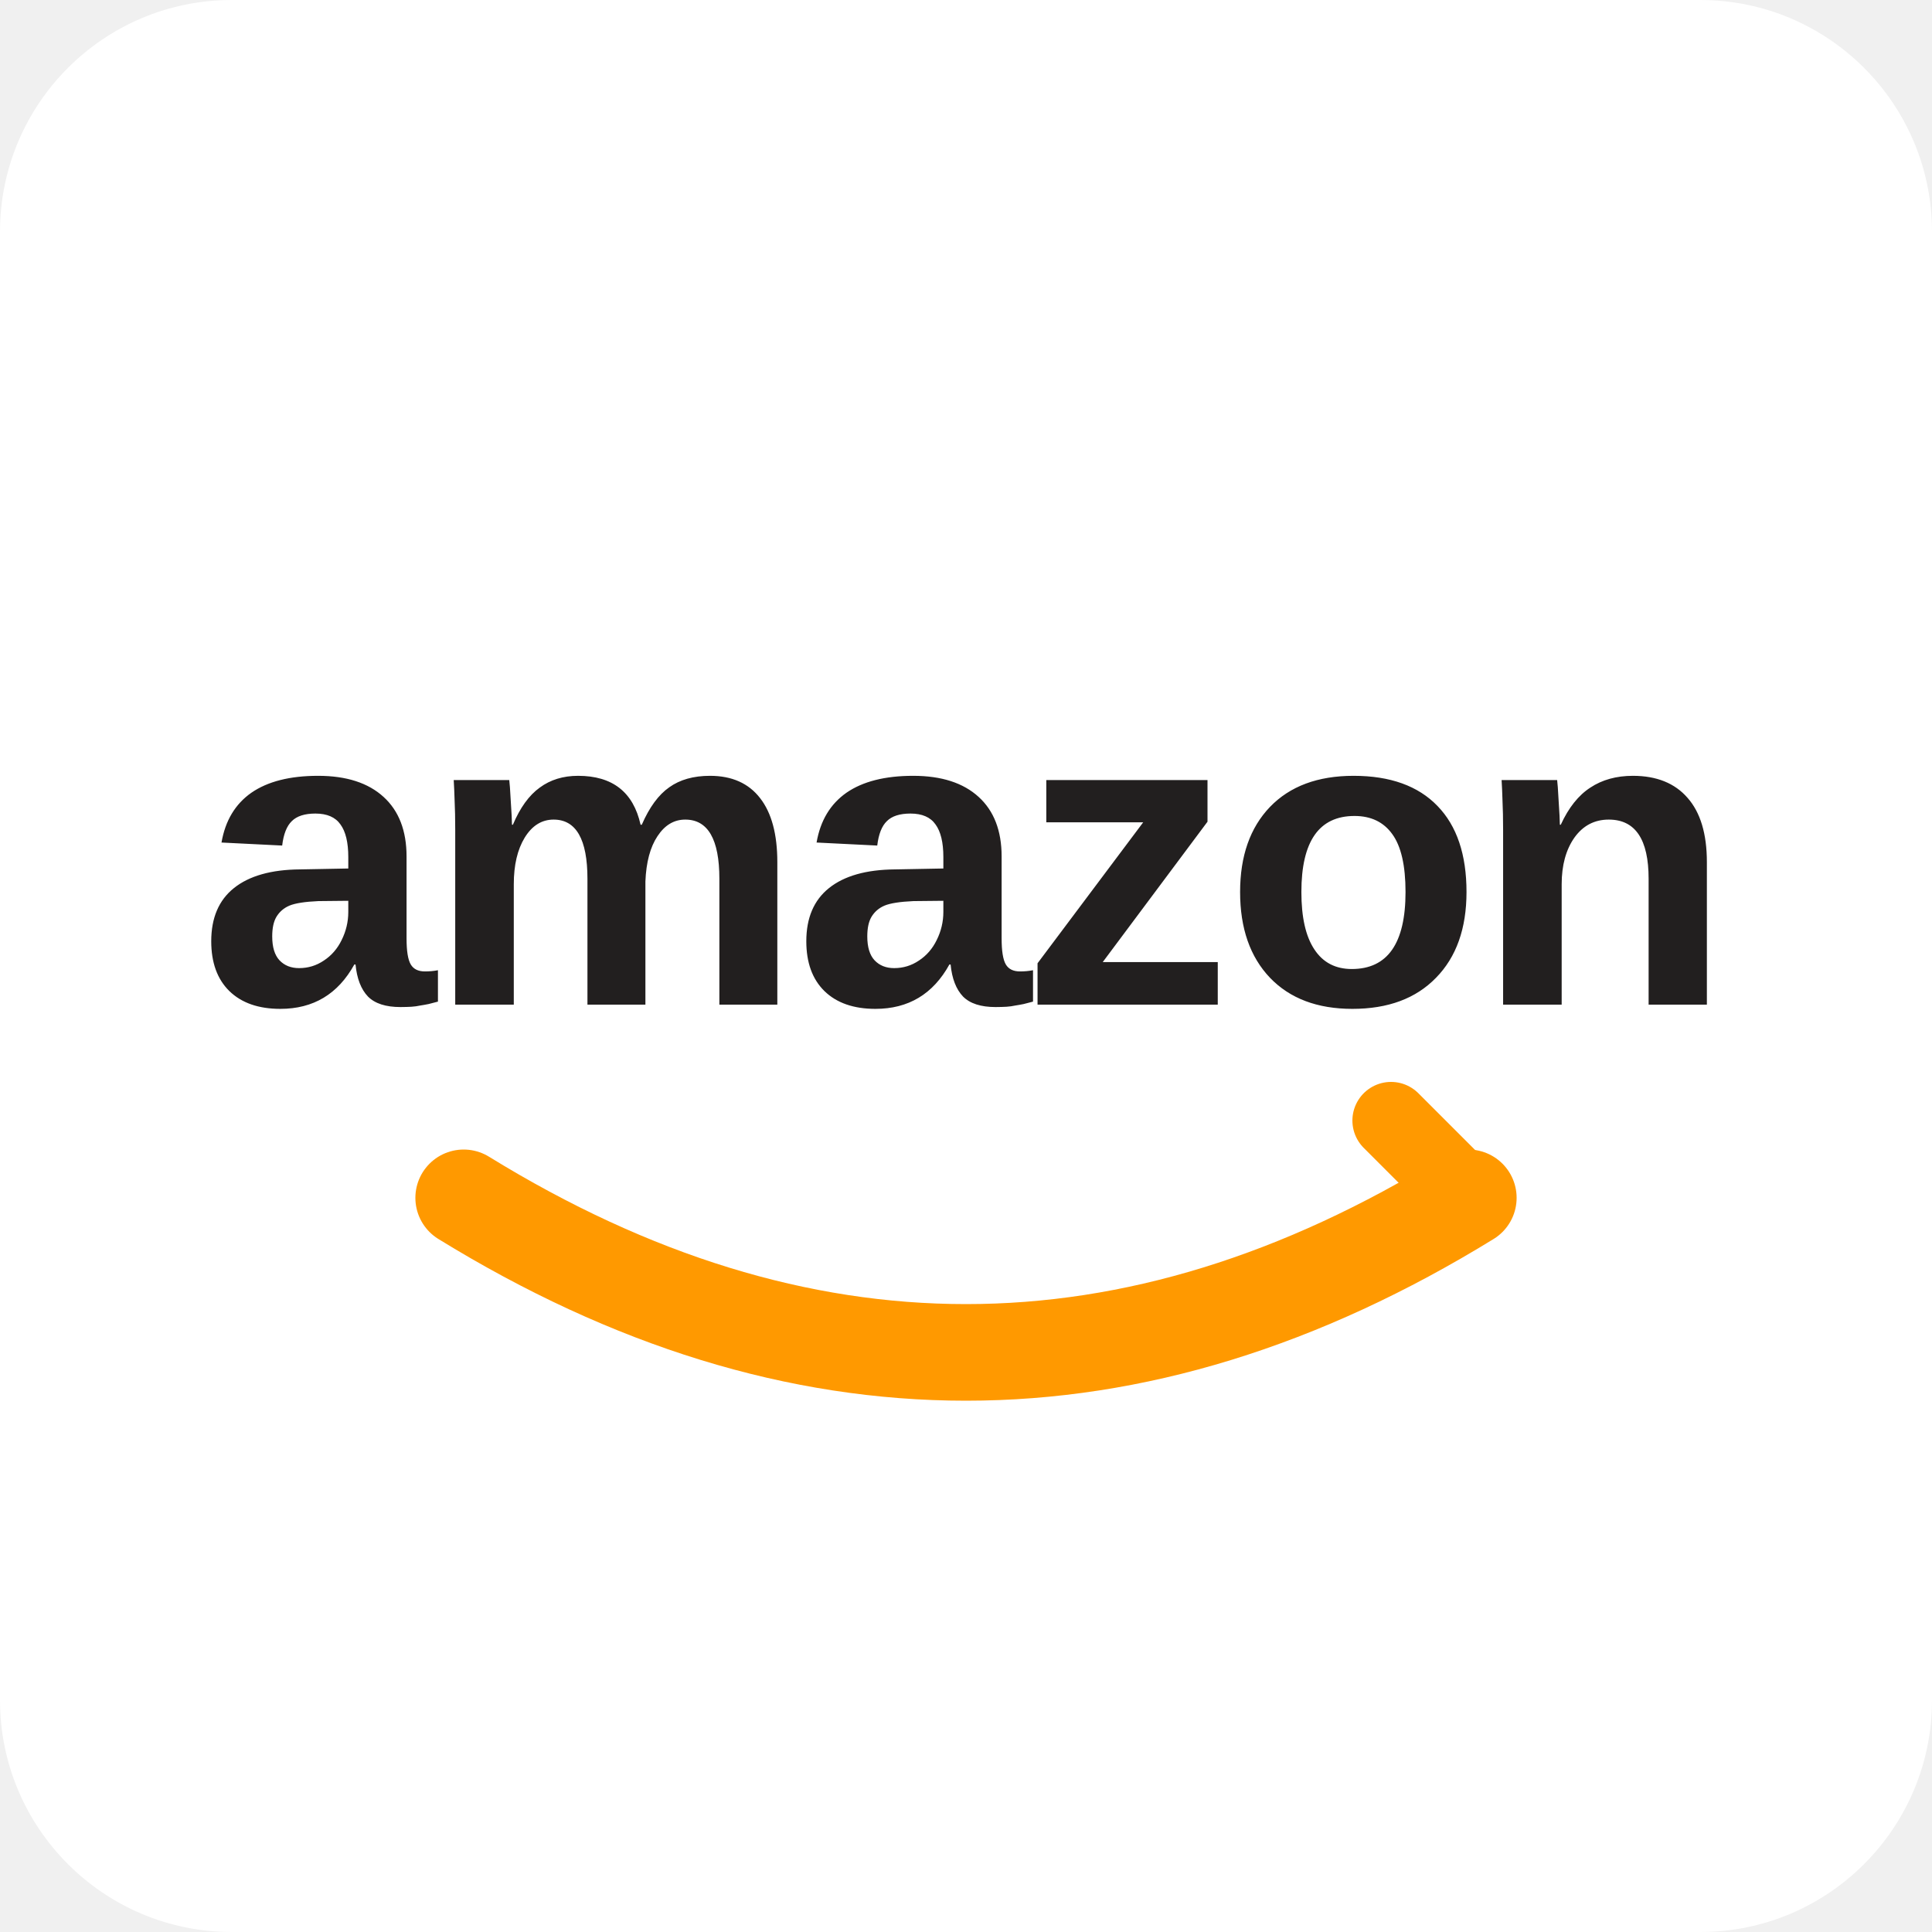
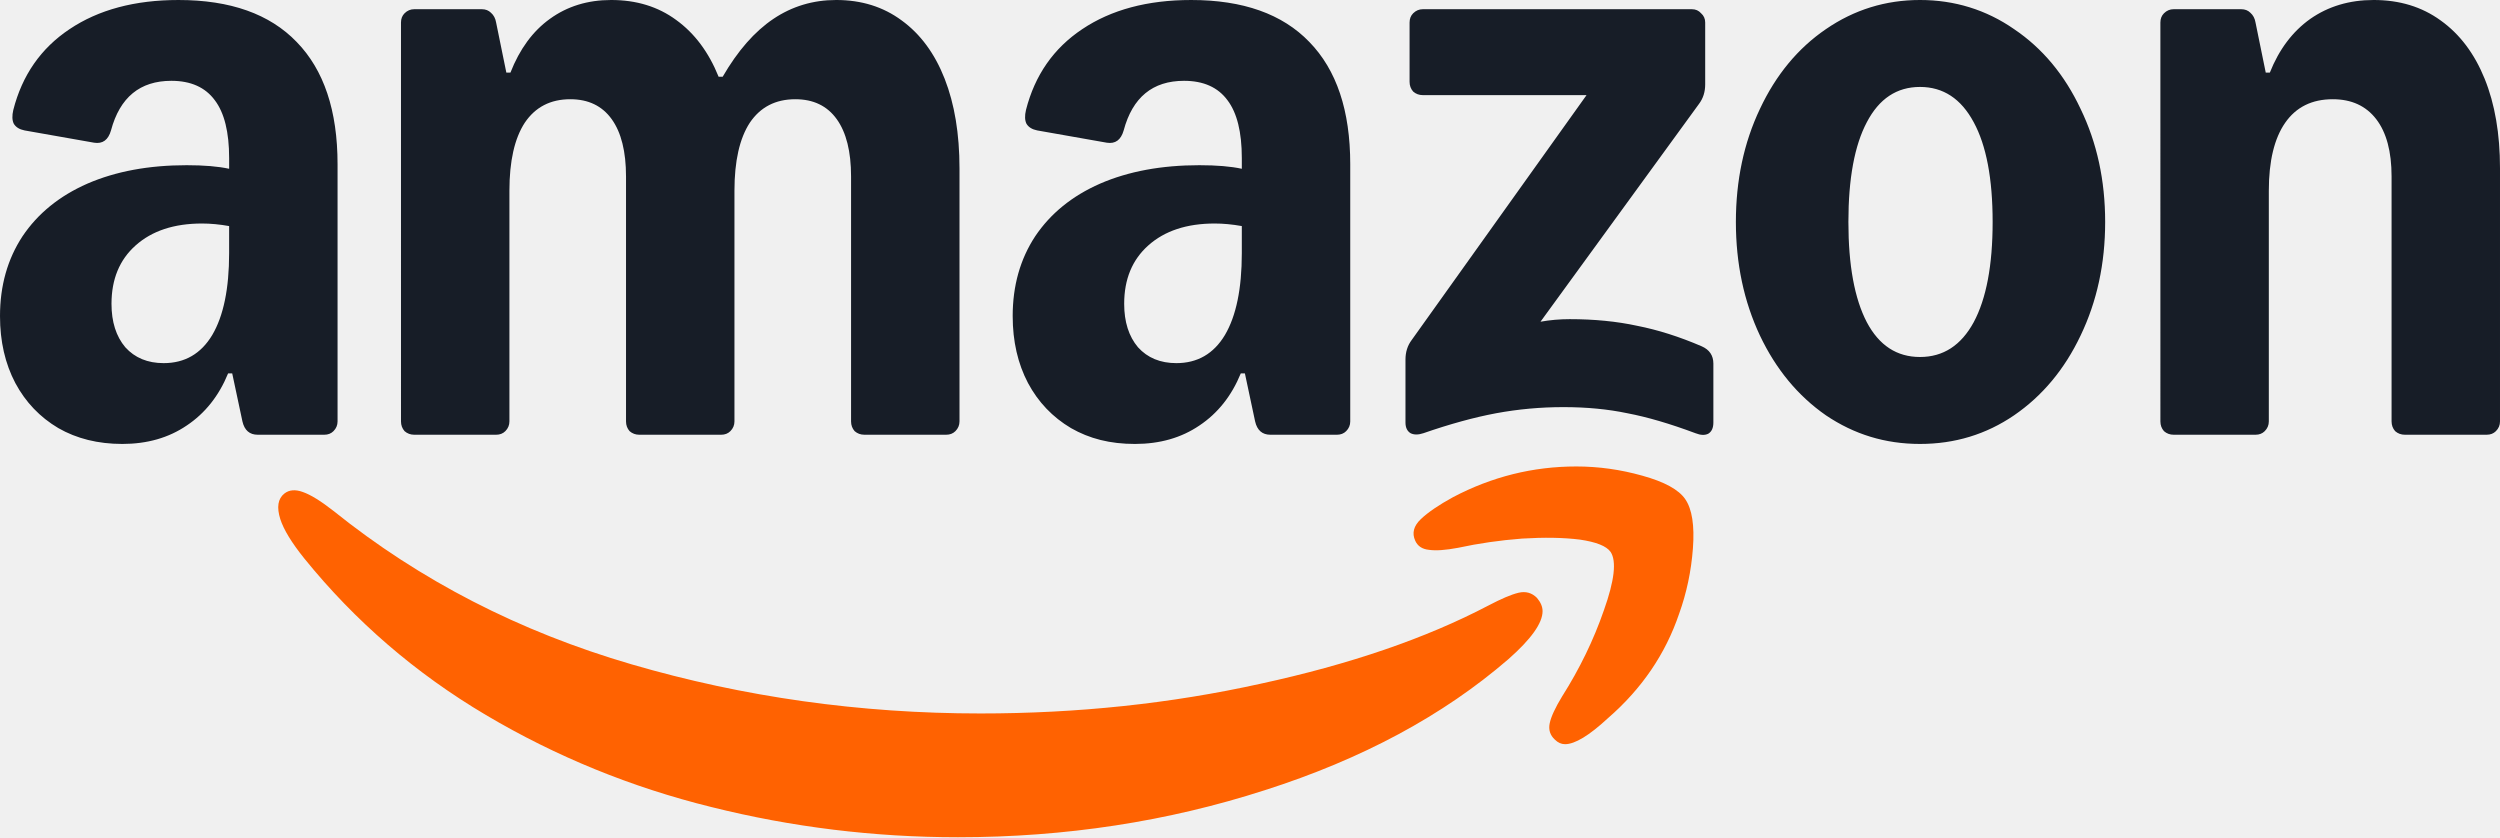
- <svg xmlns="http://www.w3.org/2000/svg" viewBox="0 0 100 100" width="28" height="28" role="img" aria-label="Amazon">
-   <rect width="100" height="100" rx="12" fill="#FFFFFF" />
-   <text x="50" y="52" font-family="Arial, sans-serif" font-weight="bold" font-size="22" fill="#221F1F" text-anchor="middle" letter-spacing="-0.5">amazon</text>
-   <path d="M24 62 Q50 78 76 62" stroke="#FF9900" stroke-width="5" fill="none" stroke-linecap="round" />
-   <path d="M72 58 L76 62 L70 65" stroke="#FF9900" stroke-width="4" fill="none" stroke-linecap="round" stroke-linejoin="round" />
+ <svg xmlns="http://www.w3.org/2000/svg" width="398.614mm" height="133.494mm" viewBox="0 0 398.614 133.494" version="1.1" id="svg842">
+   <defs id="defs836" />
+   <g id="layer1" transform="translate(128.2473,-81.33034)">
+     <path style="fill:#171d27;fill-rule:nonzero;stroke:none;stroke-width:5.11;fill-opacity:1" d="m -108.757,152.115 c -3.86,0 -7.258,-0.843 -10.194,-2.528 -2.936,-1.74 -5.219,-4.132 -6.85,-7.177 -1.631,-3.098 -2.446,-6.659 -2.446,-10.683 0,-4.839 1.196,-9.079 3.588,-12.721 2.446,-3.643 5.899,-6.443 10.357,-8.4 4.512,-1.957 9.786,-2.935 15.821,-2.935 2.773,0 5.029,0.19 6.769,0.571 v -1.712 c 0,-4.132 -0.761,-7.204 -2.283,-9.215 -1.522,-2.066 -3.833,-3.099 -6.932,-3.099 -5.002,0 -8.209,2.637 -9.623,7.91 -0.435,1.522 -1.332,2.175 -2.691,1.957 l -11.091,-1.957 c -0.816,-0.163 -1.386,-0.516 -1.713,-1.06 -0.272,-0.544 -0.299,-1.278 -0.082,-2.202 1.414,-5.545 4.404,-9.84 8.97,-12.885 4.621,-3.099 10.411,-4.648 17.37,-4.648 8.264,0 14.543,2.229 18.838,6.687 4.349,4.458 6.524,10.955 6.524,19.491 v 41.019 c 0,0.598 -0.217,1.114 -0.652,1.549 -0.381,0.381 -0.87,0.571 -1.468,0.571 h -10.601 c -1.305,0 -2.12,-0.707 -2.446,-2.12 l -1.631,-7.666 h -0.652 c -1.468,3.588 -3.67,6.36 -6.605,8.318 -2.881,1.957 -6.306,2.936 -10.275,2.936 z m -1.713,-22.345 c 0,2.882 0.734,5.192 2.202,6.932 1.522,1.685 3.561,2.528 6.116,2.528 3.371,0 5.953,-1.495 7.747,-4.485 1.794,-3.044 2.691,-7.394 2.691,-13.047 v -4.322 c -1.522,-0.272 -2.963,-0.408 -4.322,-0.408 -4.458,0 -7.992,1.169 -10.601,3.507 -2.555,2.283 -3.833,5.382 -3.833,9.296 z m 46.157,-44.852 c 0,-0.598 0.191,-1.087 0.571,-1.468 0.435,-0.435 0.952,-0.652 1.549,-0.652 h 10.765 c 0.598,0 1.087,0.19 1.468,0.571 0.435,0.381 0.707,0.897 0.816,1.549 l 1.631,7.992 h 0.652 c 1.468,-3.751 3.561,-6.605 6.28,-8.563 2.772,-2.012 6.034,-3.017 9.785,-3.017 4.023,0 7.476,1.06 10.357,3.18 2.936,2.12 5.192,5.138 6.769,9.052 h 0.653 c 2.392,-4.132 5.083,-7.204 8.073,-9.215 2.99,-2.012 6.333,-3.017 10.03,-3.017 4.023,0 7.503,1.087 10.439,3.262 2.99,2.175 5.273,5.274 6.85,9.297 1.577,4.023 2.365,8.78 2.365,14.271 v 40.367 c 0,0.598 -0.218,1.114 -0.653,1.549 -0.381,0.381 -0.87,0.571 -1.468,0.571 H 9.571 c -0.598,0 -1.115,-0.19 -1.549,-0.571 -0.381,-0.435 -0.571,-0.951 -0.571,-1.549 V 109.465 c 0,-3.969 -0.761,-7.013 -2.283,-9.133 -1.522,-2.12 -3.724,-3.18 -6.606,-3.18 -3.153,0 -5.572,1.25 -7.258,3.751 -1.631,2.501 -2.446,6.116 -2.446,10.846 v 36.779 c 0,0.598 -0.218,1.114 -0.653,1.549 -0.38,0.381 -0.87,0.571 -1.468,0.571 h -13.048 c -0.598,0 -1.115,-0.19 -1.549,-0.571 -0.381,-0.435 -0.571,-0.951 -0.571,-1.549 V 109.465 c 0,-3.969 -0.761,-7.013 -2.283,-9.133 -1.522,-2.12 -3.724,-3.18 -6.605,-3.18 -3.154,0 -5.573,1.25 -7.258,3.751 -1.631,2.501 -2.446,6.116 -2.446,10.846 v 36.779 c 0,0.598 -0.217,1.114 -0.652,1.549 -0.381,0.381 -0.87,0.571 -1.468,0.571 h -13.048 c -0.598,0 -1.115,-0.19 -1.549,-0.571 -0.38,-0.435 -0.571,-0.951 -0.571,-1.549 z m 97.533,46.809 c 0,-4.839 1.196,-9.079 3.589,-12.721 2.446,-3.643 5.898,-6.443 10.357,-8.4 4.512,-1.957 9.786,-2.935 15.82,-2.935 2.773,0 5.029,0.19 6.769,0.571 v -1.712 c 0,-4.132 -0.761,-7.204 -2.283,-9.215 -1.522,-2.066 -3.833,-3.099 -6.932,-3.099 -5.002,0 -8.209,2.637 -9.623,7.91 -0.435,1.522 -1.332,2.175 -2.691,1.957 l -11.091,-1.957 c -0.816,-0.163 -1.386,-0.516 -1.713,-1.06 -0.272,-0.544 -0.299,-1.278 -0.082,-2.202 1.414,-5.545 4.404,-9.84 8.971,-12.885 4.621,-3.099 10.411,-4.648 17.37,-4.648 8.264,0 14.543,2.229 18.838,6.687 4.349,4.458 6.524,10.955 6.524,19.491 v 41.019 c 0,0.598 -0.218,1.114 -0.653,1.549 -0.381,0.381 -0.87,0.571 -1.468,0.571 H 74.322 c -1.305,0 -2.12,-0.707 -2.446,-2.12 l -1.631,-7.666 h -0.652 c -1.468,3.588 -3.67,6.36 -6.606,8.318 -2.881,1.957 -6.306,2.936 -10.275,2.936 -3.969,0 -7.258,-0.843 -10.194,-2.528 -2.936,-1.74 -5.219,-4.132 -6.85,-7.177 -1.631,-3.098 -2.447,-6.659 -2.447,-10.683 z m 17.778,-1.957 c 0,2.882 0.734,5.192 2.202,6.932 1.522,1.685 3.561,2.528 6.116,2.528 3.371,0 5.953,-1.495 7.747,-4.485 1.794,-3.044 2.691,-7.394 2.691,-13.047 v -4.322 c -1.522,-0.272 -2.963,-0.408 -4.322,-0.408 -4.458,0 -7.992,1.169 -10.601,3.507 -2.555,2.283 -3.833,5.382 -3.833,9.296 z m 44.852,8.889 c 0,-1.196 0.326,-2.229 0.979,-3.099 L 124.719,96.499 H 98.623 c -0.598,0 -1.115,-0.19 -1.549,-0.571 -0.38,-0.435 -0.571,-0.951 -0.571,-1.549 v -9.46 c 0,-0.598 0.191,-1.087 0.571,-1.468 0.435,-0.435 0.952,-0.652 1.549,-0.652 h 42.895 c 0.598,0 1.087,0.217 1.468,0.652 0.435,0.381 0.652,0.87 0.652,1.468 v 9.867 c 0,1.196 -0.326,2.229 -0.979,3.099 l -25.28,34.74 c 1.522,-0.271 3.072,-0.407 4.648,-0.407 3.915,0 7.503,0.353 10.765,1.06 3.316,0.653 6.741,1.74 10.275,3.262 1.251,0.544 1.876,1.468 1.876,2.773 v 9.378 c 0,0.87 -0.271,1.468 -0.815,1.794 -0.544,0.272 -1.223,0.245 -2.039,-0.081 -4.077,-1.522 -7.693,-2.582 -10.846,-3.181 -3.099,-0.652 -6.497,-0.979 -10.194,-0.979 -3.697,0 -7.231,0.327 -10.765,0.979 -3.479,0.653 -7.339,1.713 -11.58,3.181 -0.816,0.272 -1.495,0.272 -2.039,0 -0.543,-0.327 -0.815,-0.897 -0.815,-1.712 z m 52.681,-21.937 c 0,-6.632 1.278,-12.64 3.833,-18.022 2.555,-5.437 6.061,-9.677 10.52,-12.722 4.513,-3.099 9.514,-4.648 15.005,-4.648 5.491,0 10.547,1.549 15.005,4.648 4.513,3.044 8.046,7.285 10.602,12.722 2.609,5.382 3.915,11.39 3.915,18.022 0,6.633 -1.305,12.668 -3.915,18.104 -2.555,5.382 -6.089,9.623 -10.602,12.722 -4.458,3.044 -9.459,4.567 -15.005,4.567 -5.545,0 -10.492,-1.522 -15.005,-4.567 -4.458,-3.099 -7.965,-7.34 -10.52,-12.722 -2.555,-5.436 -3.833,-11.471 -3.833,-18.104 z m 17.941,0 c 0,6.905 0.979,12.233 2.936,15.984 1.957,3.697 4.784,5.545 8.481,5.545 3.697,0 6.552,-1.848 8.563,-5.545 2.011,-3.751 3.017,-9.079 3.017,-15.984 0,-6.904 -1.006,-12.205 -3.017,-15.902 -2.011,-3.751 -4.866,-5.627 -8.563,-5.627 -3.697,0 -6.523,1.876 -8.481,5.627 -1.957,3.697 -2.936,8.998 -2.936,15.902 z m 49.745,-31.804 c 0,-0.598 0.191,-1.087 0.571,-1.468 0.435,-0.435 0.951,-0.652 1.549,-0.652 h 10.765 c 0.598,0 1.087,0.19 1.468,0.571 0.435,0.381 0.707,0.897 0.815,1.549 l 1.631,7.992 h 0.652 c 1.468,-3.697 3.616,-6.551 6.443,-8.563 2.881,-2.012 6.252,-3.017 10.112,-3.017 4.132,0 7.693,1.087 10.683,3.262 3.045,2.175 5.382,5.274 7.014,9.297 1.631,4.023 2.446,8.78 2.446,14.271 v 40.367 c 0,0.598 -0.218,1.114 -0.653,1.549 -0.38,0.381 -0.87,0.571 -1.468,0.571 H 255.198 c -0.598,0 -1.115,-0.19 -1.549,-0.571 -0.38,-0.435 -0.571,-0.951 -0.571,-1.549 V 109.465 c 0,-3.969 -0.816,-7.013 -2.446,-9.133 -1.631,-2.12 -3.942,-3.18 -6.932,-3.18 -3.316,0 -5.844,1.25 -7.584,3.751 -1.74,2.501 -2.61,6.116 -2.61,10.846 v 36.779 c 0,0.598 -0.217,1.114 -0.652,1.549 -0.381,0.381 -0.87,0.571 -1.468,0.571 h -13.048 c -0.598,0 -1.114,-0.19 -1.549,-0.571 -0.381,-0.435 -0.571,-0.951 -0.571,-1.549 z" id="Shape" />
+     <path style="fill:#ff6201;fill-rule:nonzero;stroke:none;stroke-width:5.11;fill-opacity:1" d="m -82.904,160.023 c -1.033,0.816 -1.25,2.174 -0.652,4.078 0.544,1.685 1.821,3.778 3.833,6.279 8.1,10.004 17.75,18.321 28.95,24.954 11.2,6.633 23.188,11.526 35.964,14.679 12.83,3.208 25.932,4.811 39.306,4.811 17.126,0 33.436,-2.501 48.93,-7.503 15.494,-4.947 28.433,-11.906 38.818,-20.877 3.642,-3.207 5.464,-5.763 5.464,-7.666 0,-0.707 -0.299,-1.414 -0.897,-2.12 -0.816,-0.815 -1.794,-1.087 -2.936,-0.815 -1.142,0.271 -2.745,0.951 -4.811,2.039 -9.949,5.219 -22.072,9.378 -36.371,12.477 -14.244,3.153 -29.113,4.73 -44.607,4.73 -19.191,0 -37.73,-2.609 -55.617,-7.829 -17.887,-5.219 -33.734,-13.374 -47.543,-24.465 -2.011,-1.577 -3.643,-2.583 -4.893,-3.018 -1.196,-0.435 -2.175,-0.353 -2.936,0.245 z" id="Path" />
+     <path style="fill:#ff6201;fill-rule:nonzero;stroke:none;stroke-width:5.11;fill-opacity:1" d="m 98.296,164.105 c -1.142,1.087 -1.441,2.229 -0.897,3.426 0.381,0.87 1.115,1.359 2.202,1.468 1.087,0.163 2.636,0.054 4.648,-0.326 3.262,-0.707 6.66,-1.196 10.194,-1.468 3.534,-0.217 6.606,-0.163 9.215,0.163 2.61,0.381 4.241,1.033 4.893,1.957 0.979,1.468 0.625,4.567 -1.06,9.297 -1.631,4.73 -3.86,9.323 -6.687,13.782 -1.087,1.794 -1.74,3.207 -1.957,4.241 -0.217,1.033 0.055,1.903 0.816,2.609 0.489,0.489 1.033,0.734 1.631,0.734 1.577,0 3.86,-1.386 6.851,-4.159 5.382,-4.676 9.16,-10.221 11.335,-16.636 1.196,-3.317 1.93,-6.796 2.202,-10.439 0.272,-3.642 -0.136,-6.252 -1.223,-7.829 -1.033,-1.522 -3.316,-2.773 -6.85,-3.751 -3.479,-0.979 -6.986,-1.468 -10.52,-1.468 -6.905,0 -13.456,1.631 -19.653,4.893 -2.283,1.251 -3.996,2.419 -5.138,3.506 z" id="path6" />
+   </g>
</svg>
